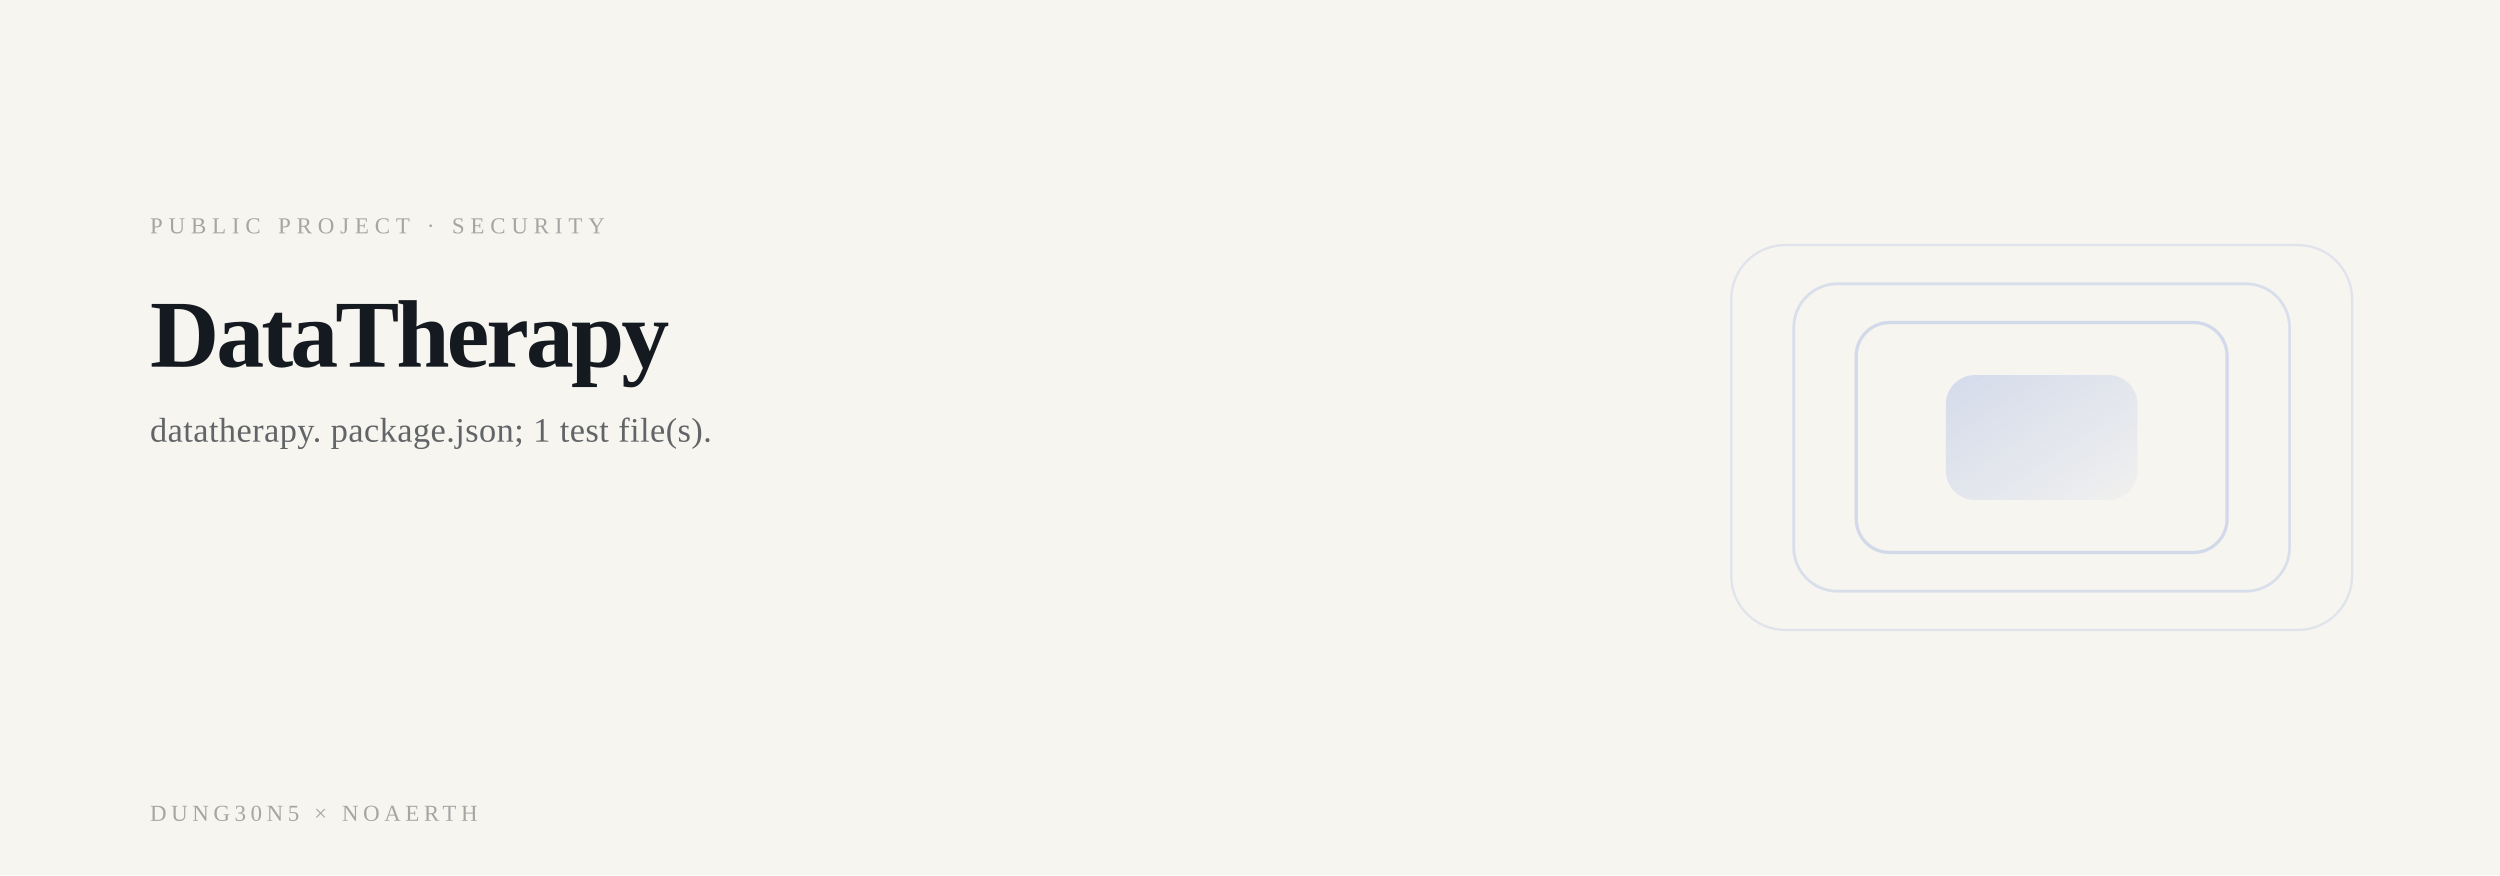
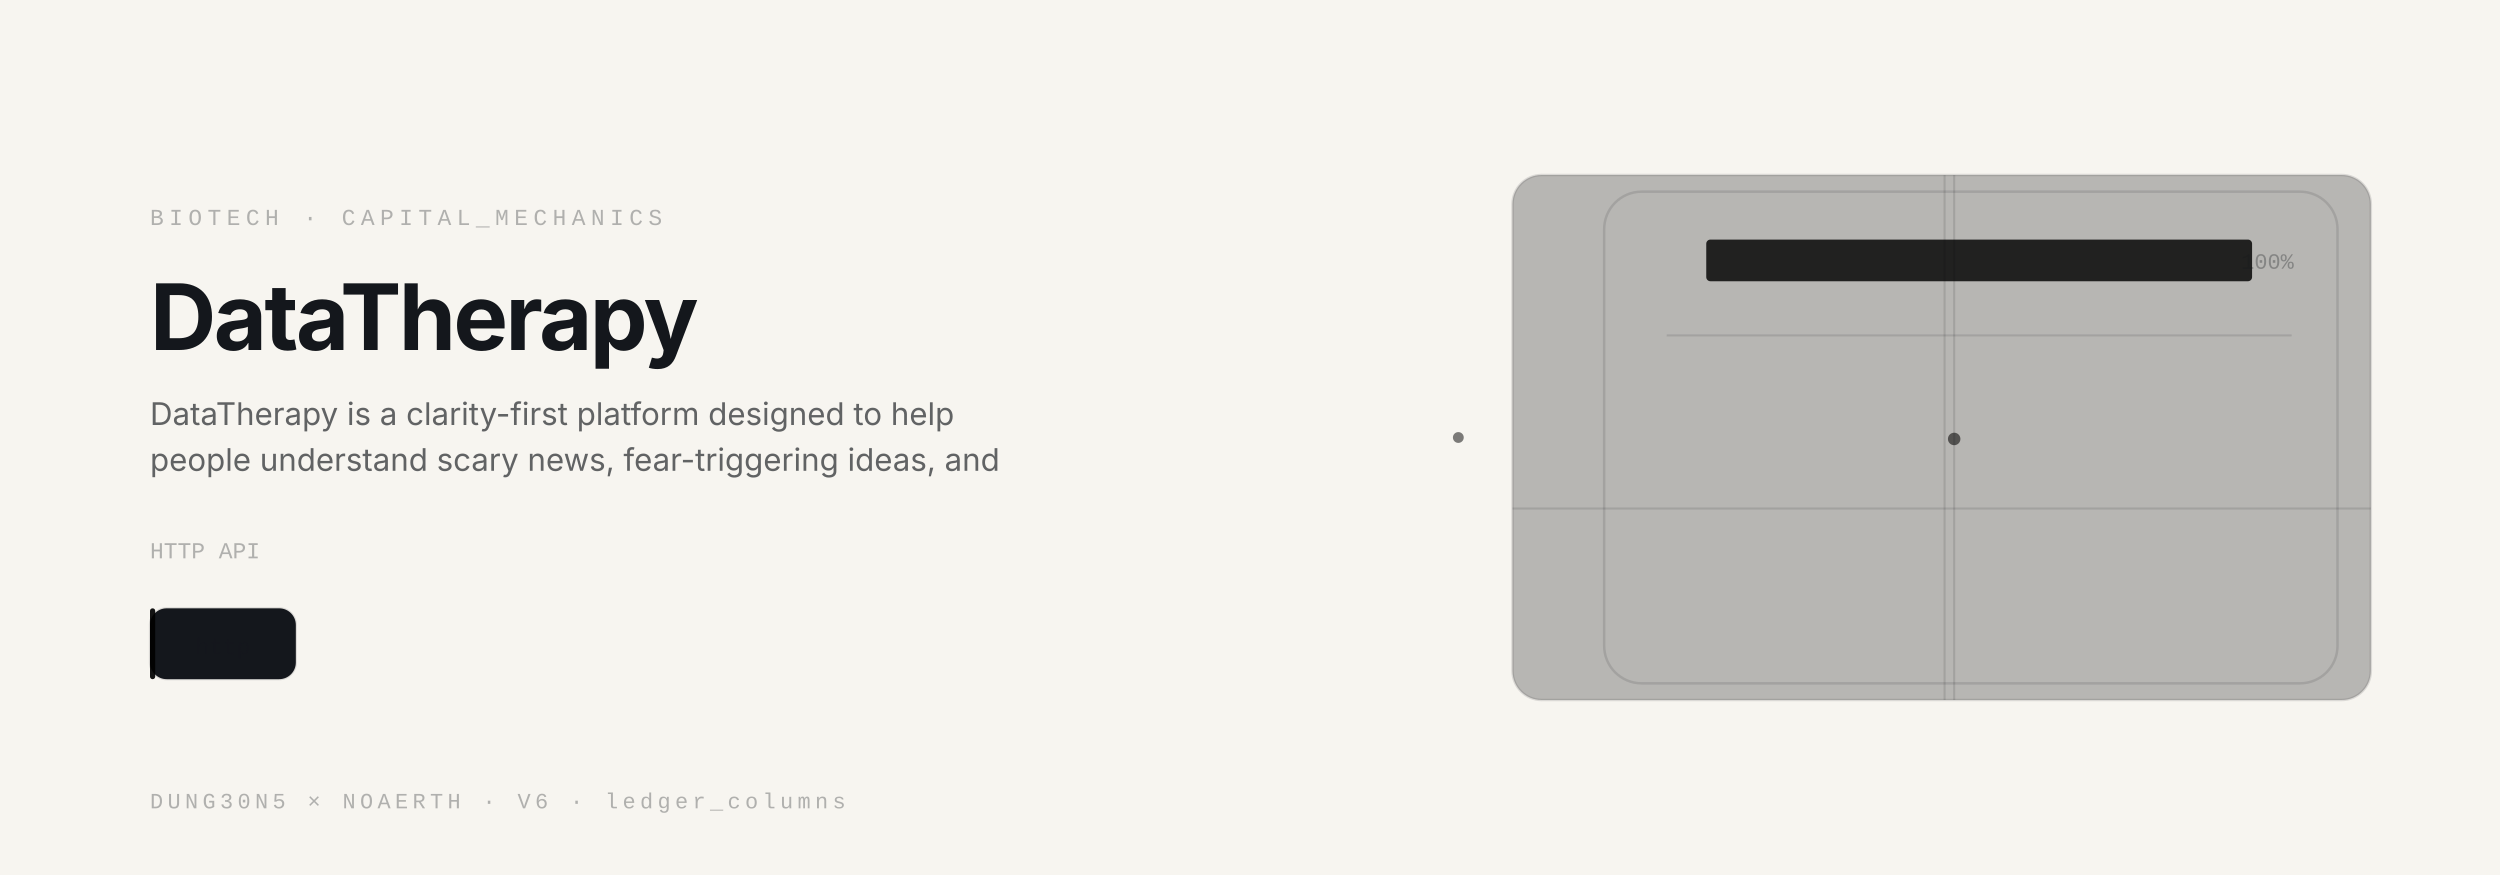
- <svg xmlns="http://www.w3.org/2000/svg" viewBox="0 0 1200 420" width="1200" height="420" role="img" aria-label="DataTherapy: gated channels passing through a sealed boundary. Motion depicts records cross a trust boundary, get validated, and are held or rejected.">
-   <defs>
-     <linearGradient id="hero-datatherapy-light-a" x1="0" y1="0" x2="1" y2="1">
-       <stop offset="0" stop-color="#8fa8e0" stop-opacity="0.85" />
-       <stop offset="1" stop-color="#8fa8e0" stop-opacity="0.15" />
-     </linearGradient>
-   </defs>
+ <svg xmlns="http://www.w3.org/2000/svg" viewBox="0 0 1200 420" width="1200" height="420" role="img" aria-label="DataTherapy: value enters, allocates across positions, and settles">
  <rect width="1200" height="420" fill="#f7f5f0" />
-   <rect x="891" y="154.82" width="178" height="110.36" rx="16" fill="none" stroke="#8fa8e0" stroke-width="1.60" opacity="0.36" />
-   <rect x="861" y="136.22" width="238" height="147.56" rx="21" fill="none" stroke="#8fa8e0" stroke-width="1.38" opacity="0.29" />
-   <rect x="831" y="117.62" width="298" height="184.76" rx="26" fill="none" stroke="#8fa8e0" stroke-width="1.16" opacity="0.23" />
-   <rect x="934" y="180" width="92" height="60" rx="14" fill="url(#hero-datatherapy-light-a)" opacity="0.40" />
-   <text x="72" y="112" fill="#141a205c" font-size="11" letter-spacing="2.8">PUBLIC PROJECT · SECURITY</text>
-   <text x="72" y="176" fill="#141a20" font-size="46" font-weight="660" letter-spacing="-1.4">DataTherapy</text>
-   <text x="72" y="212" fill="#141a20a8" font-size="16.5" letter-spacing="0.2">datatherapy. package.json; 1 test file(s).</text>
-   <rect x="72" y="266" width="106" height="40" rx="9" fill="#141a20" fill-opacity="0.05" stroke="#f4efe424" stroke-width="1.1" opacity="0">
-     <animate attributeName="opacity" from="0" to="1" dur="0.5s" begin="0.50s" fill="freeze" />
-   </rect>
-   <rect x="72" y="266" width="2.5" height="40" rx="1.2" fill="#8fa8e0" opacity="0">
-     <animate attributeName="opacity" from="0" to="0.9" dur="0.5s" begin="0.50s" fill="freeze" />
-   </rect>
-   <text x="125" y="291" fill="#141a20" font-size="11.5" text-anchor="middle" font-family="ui-monospace,SFMono-Regular,Menlo,monospace" opacity="0">request<animate attributeName="opacity" from="0" to="1" dur="0.5s" begin="0.65s" fill="freeze" />
-   </text>
-   <rect x="194" y="266" width="106" height="40" rx="9" fill="#141a20" fill-opacity="0.05" stroke="#f4efe424" stroke-width="1.1" opacity="0">
-     <animate attributeName="opacity" from="0" to="1" dur="0.5s" begin="1.00s" fill="freeze" />
-   </rect>
-   <rect x="194" y="266" width="2.5" height="40" rx="1.2" fill="#8fa8e0" opacity="0">
-     <animate attributeName="opacity" from="0" to="0.9" dur="0.5s" begin="1.00s" fill="freeze" />
-   </rect>
-   <text x="247" y="291" fill="#141a20" font-size="11.5" text-anchor="middle" font-family="ui-monospace,SFMono-Regular,Menlo,monospace" opacity="0">authenticate<animate attributeName="opacity" from="0" to="1" dur="0.5s" begin="1.15s" fill="freeze" />
-   </text>
-   <rect x="316" y="266" width="106" height="40" rx="9" fill="#141a20" fill-opacity="0.05" stroke="#f4efe424" stroke-width="1.1" opacity="0">
-     <animate attributeName="opacity" from="0" to="1" dur="0.5s" begin="1.50s" fill="freeze" />
-   </rect>
-   <rect x="316" y="266" width="2.5" height="40" rx="1.2" fill="#8fa8e0" opacity="0">
-     <animate attributeName="opacity" from="0" to="0.9" dur="0.5s" begin="1.50s" fill="freeze" />
-   </rect>
-   <text x="369" y="291" fill="#141a20" font-size="11.5" text-anchor="middle" font-family="ui-monospace,SFMono-Regular,Menlo,monospace" opacity="0">authorise<animate attributeName="opacity" from="0" to="1" dur="0.5s" begin="1.65s" fill="freeze" />
-   </text>
-   <rect x="438" y="266" width="106" height="40" rx="9" fill="#141a20" fill-opacity="0.05" stroke="#f4efe424" stroke-width="1.1" opacity="0">
-     <animate attributeName="opacity" from="0" to="1" dur="0.5s" begin="2.00s" fill="freeze" />
-   </rect>
-   <rect x="438" y="266" width="2.5" height="40" rx="1.2" fill="#e7c27a" opacity="0">
-     <animate attributeName="opacity" from="0" to="0.9" dur="0.5s" begin="2.00s" fill="freeze" />
-   </rect>
-   <text x="491" y="291" fill="#141a20" font-size="11.5" text-anchor="middle" font-family="ui-monospace,SFMono-Regular,Menlo,monospace" opacity="0">record<animate attributeName="opacity" from="0" to="1" dur="0.5s" begin="2.15s" fill="freeze" />
-   </text>
-   <rect x="560" y="266" width="106" height="40" rx="9" fill="#141a20" fill-opacity="0.05" stroke="#f4efe424" stroke-width="1.1" opacity="0">
-     <animate attributeName="opacity" from="0" to="1" dur="0.5s" begin="2.50s" fill="freeze" />
-   </rect>
-   <rect x="560" y="266" width="2.5" height="40" rx="1.2" fill="#e0796b" opacity="0">
-     <animate attributeName="opacity" from="0" to="0.9" dur="0.5s" begin="2.50s" fill="freeze" />
-   </rect>
-   <text x="613" y="291" fill="#141a20" font-size="11.5" text-anchor="middle" font-family="ui-monospace,SFMono-Regular,Menlo,monospace" opacity="0">reject<animate attributeName="opacity" from="0" to="1" dur="0.5s" begin="2.65s" fill="freeze" />
-   </text>
-   <text x="72" y="394" fill="#141a205c" font-size="11" letter-spacing="2.2">DUNG30N5 × NOAERTH</text>
+   <text x="72" y="108" font-family="ui-monospace, SFMono-Regular, Menlo, Monaco, Consolas, 'Liberation Mono', monospace" font-size="11" letter-spacing="2.6" fill="#14171c4f">BIOTECH · CAPITAL_MECHANICS</text>
+   <text x="72" y="168" font-family="-apple-system, BlinkMacSystemFont, 'Segoe UI', Inter, Helvetica, Arial, sans-serif" font-size="44" font-weight="660" letter-spacing="-1.2" fill="#14171c">DataTherapy</text>
+   <text x="72" y="204" font-family="-apple-system, BlinkMacSystemFont, 'Segoe UI', Inter, Helvetica, Arial, sans-serif" font-size="15" fill="#14171ca8">DataTherapy is a clarity-first platform designed to help</text>
+   <text x="72" y="226" font-family="-apple-system, BlinkMacSystemFont, 'Segoe UI', Inter, Helvetica, Arial, sans-serif" font-size="15" fill="#14171ca8">people understand scary news, fear-triggering ideas, and</text>
+   <text x="72" y="268" font-family="ui-monospace, SFMono-Regular, Menlo, Monaco, Consolas, 'Liberation Mono', monospace" font-size="11" fill="#14171c4f">HTTP API</text>
+   <rect x="72.0" y="292.0" width="70.0" height="34.0" rx="8" fill="#14171c" stroke="#14171c1f" stroke-width="1.1" />
+   <rect x="72.0" y="292.0" width="2.5" height="34.0" rx="1.2" fill="mint" opacity="0.92" />
+   <text x="107.0" y="314" font-family="ui-monospace, SFMono-Regular, Menlo, Monaco, Consolas, 'Liberation Mono', monospace" font-size="11" fill="#14171c" fill-opacity="0.82" text-anchor="middle">http</text>
+   <rect x="726.0" y="84.0" width="412.0" height="252.0" rx="14" fill="amber" fill-opacity="0.05" />
+   <line x1="740.0" y1="85.0" x2="1124.0" y2="85.0" stroke="amber" stroke-width="1.6" opacity="0.4" />
+   <rect x="726.0" y="84.0" width="412.0" height="252.0" rx="14" fill="none" stroke="#14171c1f" stroke-width="1.2" />
+   <line x1="938.0" y1="84.0" x2="938.0" y2="336.0" stroke="#14171c1f" stroke-width="1" />
+   <line x1="933.4" y1="84.0" x2="933.4" y2="336.0" stroke="#14171c1f" stroke-width="1" />
+   <line x1="726.0" y1="244.1" x2="1138.0" y2="244.1" stroke="#14171c1f" stroke-width="1" />
+   <circle cx="938.0" cy="210.7" r="3" fill="amber" opacity="0.55" />
+   <rect x="726.0" y="84.0" width="412.0" height="252.0" rx="14" fill="#000" fill-opacity="0.22" />
+   <path d="M1095.0 293.0 h18 v18 h-18 z" fill="none" stroke="mint" stroke-width="1.4" opacity="0.6" />
+   <rect x="770" y="92" width="352" height="236" rx="18" fill="none" stroke="#14171c1f" stroke-width="1.2" />
+   <rect x="819.0" y="115.0" width="262.0" height="20.0" rx="2" fill="mint" opacity="0.82" />
+   <text x="1101" y="129" font-family="ui-monospace, SFMono-Regular, Menlo, Monaco, Consolas, 'Liberation Mono', monospace" font-size="10.5" fill="#14171c4f" text-anchor="end">100%</text>
+   <line x1="800" y1="161" x2="1100" y2="161" stroke="#14171c1f" stroke-width="1" />
+   <circle cx="700.0" cy="210.0" r="2.6" fill="amber" opacity="0.5" />
+   <text x="72" y="388" font-family="ui-monospace, SFMono-Regular, Menlo, Monaco, Consolas, 'Liberation Mono', monospace" font-size="10.5" letter-spacing="2.1" fill="#14171c4f">DUNG30N5 × NOAERTH · V6 · ledger_columns</text>
</svg>
